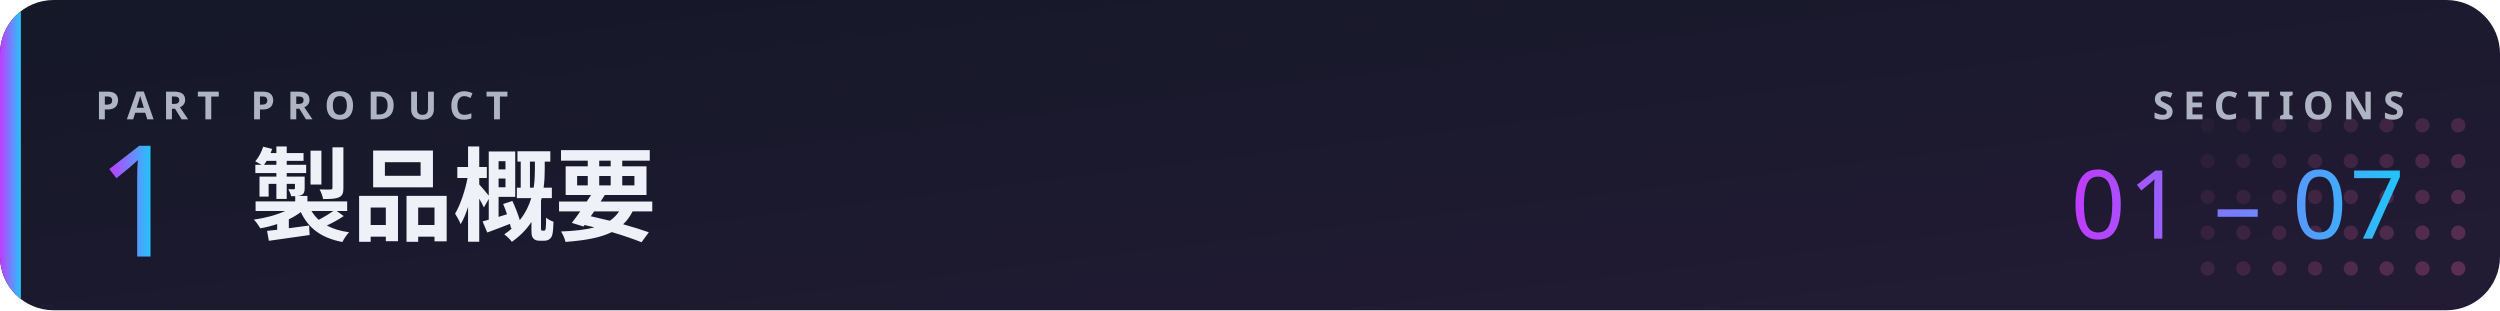
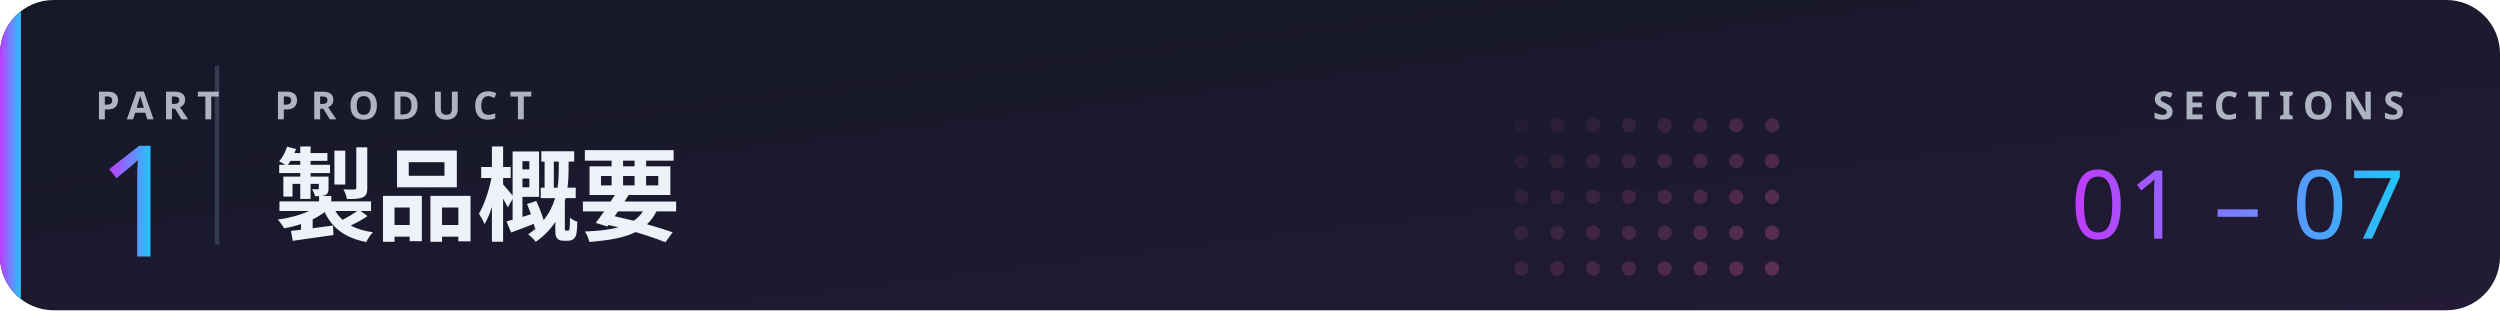
<svg xmlns="http://www.w3.org/2000/svg" viewBox="0 0 838 104" width="838" height="104" role="img">
  <defs>
    <filter id="glow" x="-30%" y="-30%" width="160%" height="160%">
      <feGaussianBlur stdDeviation="1.6" result="b" />
      <feMerge>
        <feMergeNode in="b" />
        <feMergeNode in="SourceGraphic" />
      </feMerge>
    </filter>
    <linearGradient id="brand" x1="0" y1="0" x2="1" y2="0">
      <stop offset="0" stop-color="#C03BFF" />
      <stop offset=".55" stop-color="#6F86FF" />
      <stop offset="1" stop-color="#22C4FA" />
    </linearGradient>
    <linearGradient id="bg" x1="0" y1="0" x2="1" y2="1">
      <stop offset="0" stop-color="#141827" />
      <stop offset="1" stop-color="#231B35" />
    </linearGradient>
    <style>
.jp{font-family:'Hiragino Sans','Hiragino Kaku Gothic ProN','Yu Gothic UI','Yu Gothic','Meiryo','Noto Sans JP','Noto Sans CJK JP',sans-serif}
.disp{font-family:Impact,Haettenschweiler,'Anton','Arial Narrow Bold','Arial Black',sans-serif}
.gh{font-family:-apple-system,BlinkMacSystemFont,'Segoe UI','Noto Sans',Helvetica,Arial,sans-serif}
.rnd{font-family:RcRounded,'Hiragino Maru Gothic ProN','Yu Gothic UI','Noto Sans JP',sans-serif}
.hand{font-family:RcHand,'Hiragino Maru Gothic ProN','Yu Gothic UI','Noto Sans JP',sans-serif}
.mono{font-family:ui-monospace,SFMono-Regular,'Cascadia Mono',Consolas,'Liberation Mono',monospace}

@keyframes bob{0%,100%{transform:translateY(0)}50%{transform:translateY(-5px)}}
@keyframes blink{0%,90%,100%{transform:scaleY(1)}94%{transform:scaleY(.12)}}
@keyframes flow{to{stroke-dashoffset:-28}}
@keyframes pulse{0%,100%{opacity:.55}50%{opacity:1}}
.bob{animation:bob 2.6s ease-in-out infinite}
.eyes{transform-box:fill-box;transform-origin:center;animation:blink 4.8s infinite}
.flow{stroke-dasharray:6 8;animation:flow 1.1s linear infinite}
.pulse{animation:pulse 2.4s ease-in-out infinite}
@media (prefers-reduced-motion:reduce){.bob,.eyes,.flow,.pulse{animation:none}}
</style>
  </defs>
  <rect width="838" height="104" rx="18" fill="url(#bg)" />
  <clipPath id="card">
    <rect width="838" height="104" rx="18" />
  </clipPath>
  <g clip-path="url(#card)">
-     <g transform="translate(838 104) scale(-1 -1)">
+     <g transform="translate(608 104) scale(-1 -1)">
      <circle cx="14" cy="14" r="2.4" fill="#5A2F52" opacity="1.00" />
      <circle cx="26" cy="14" r="2.4" fill="#5A2F52" opacity="0.92" />
      <circle cx="38" cy="14" r="2.4" fill="#5A2F52" opacity="0.85" />
      <circle cx="50" cy="14" r="2.4" fill="#5A2F52" opacity="0.77" />
      <circle cx="62" cy="14" r="2.4" fill="#5A2F52" opacity="0.69" />
      <circle cx="74" cy="14" r="2.4" fill="#5A2F52" opacity="0.62" />
      <circle cx="86" cy="14" r="2.4" fill="#5A2F52" opacity="0.54" />
      <circle cx="98" cy="14" r="2.4" fill="#5A2F52" opacity="0.46" />
      <circle cx="14" cy="26" r="2.4" fill="#5A2F52" opacity="0.92" />
      <circle cx="26" cy="26" r="2.4" fill="#5A2F52" opacity="0.85" />
      <circle cx="38" cy="26" r="2.4" fill="#5A2F52" opacity="0.77" />
      <circle cx="50" cy="26" r="2.4" fill="#5A2F52" opacity="0.69" />
      <circle cx="62" cy="26" r="2.4" fill="#5A2F52" opacity="0.62" />
      <circle cx="74" cy="26" r="2.4" fill="#5A2F52" opacity="0.54" />
      <circle cx="86" cy="26" r="2.4" fill="#5A2F52" opacity="0.46" />
      <circle cx="98" cy="26" r="2.4" fill="#5A2F52" opacity="0.38" />
      <circle cx="14" cy="38" r="2.4" fill="#5A2F52" opacity="0.85" />
      <circle cx="26" cy="38" r="2.4" fill="#5A2F52" opacity="0.77" />
      <circle cx="38" cy="38" r="2.4" fill="#5A2F52" opacity="0.69" />
      <circle cx="50" cy="38" r="2.4" fill="#5A2F52" opacity="0.62" />
      <circle cx="62" cy="38" r="2.4" fill="#5A2F52" opacity="0.54" />
      <circle cx="74" cy="38" r="2.4" fill="#5A2F52" opacity="0.46" />
      <circle cx="86" cy="38" r="2.4" fill="#5A2F52" opacity="0.38" />
      <circle cx="98" cy="38" r="2.4" fill="#5A2F52" opacity="0.31" />
      <circle cx="14" cy="50" r="2.4" fill="#5A2F52" opacity="0.77" />
      <circle cx="26" cy="50" r="2.4" fill="#5A2F52" opacity="0.69" />
      <circle cx="38" cy="50" r="2.4" fill="#5A2F52" opacity="0.62" />
      <circle cx="50" cy="50" r="2.4" fill="#5A2F52" opacity="0.54" />
      <circle cx="62" cy="50" r="2.4" fill="#5A2F52" opacity="0.46" />
      <circle cx="74" cy="50" r="2.4" fill="#5A2F52" opacity="0.38" />
      <circle cx="86" cy="50" r="2.4" fill="#5A2F52" opacity="0.31" />
      <circle cx="98" cy="50" r="2.4" fill="#5A2F52" opacity="0.23" />
      <circle cx="14" cy="62" r="2.4" fill="#5A2F52" opacity="0.69" />
      <circle cx="26" cy="62" r="2.4" fill="#5A2F52" opacity="0.62" />
      <circle cx="38" cy="62" r="2.4" fill="#5A2F52" opacity="0.54" />
      <circle cx="50" cy="62" r="2.4" fill="#5A2F52" opacity="0.46" />
      <circle cx="62" cy="62" r="2.4" fill="#5A2F52" opacity="0.38" />
      <circle cx="74" cy="62" r="2.4" fill="#5A2F52" opacity="0.31" />
      <circle cx="86" cy="62" r="2.4" fill="#5A2F52" opacity="0.23" />
      <circle cx="98" cy="62" r="2.4" fill="#5A2F52" opacity="0.15" />
    </g>
    <rect width="7" height="104" fill="url(#brand)" />
  </g>
+   <rect x="72" y="22" width="1.5" height="60" fill="#343B4E" />
  <text x="32" y="40" class="gh" font-size="13" font-weight="600" fill="#AEB4C2" text-anchor="start" letter-spacing="3">PART</text>
  <text x="32" y="86" class="disp" font-size="52" font-weight="400" fill="url(#brand)" text-anchor="start">1</text>
-   <text x="84" y="40" class="gh" font-size="13" font-weight="600" fill="#AEB4C2" text-anchor="start" letter-spacing="4">PRODUCT</text>
-   <text x="84" y="78" class="gh" font-size="34" font-weight="700" fill="#EEF1F7" text-anchor="start">製品概要</text>
+   <text x="92" y="40" class="gh" font-size="13" font-weight="600" fill="#AEB4C2" text-anchor="start" letter-spacing="4">PRODUCT</text>
+   <text x="92" y="78" class="gh" font-size="34" font-weight="700" fill="#EEF1F7" text-anchor="start">製品概要</text>
  <text x="806" y="40" class="gh" font-size="13" font-weight="600" fill="#AEB4C2" text-anchor="end" letter-spacing="3">SECTIONS</text>
  <text x="806" y="80" class="disp" font-size="32" font-weight="400" fill="url(#brand)" text-anchor="end" letter-spacing="1">01 – 07</text>
</svg>
